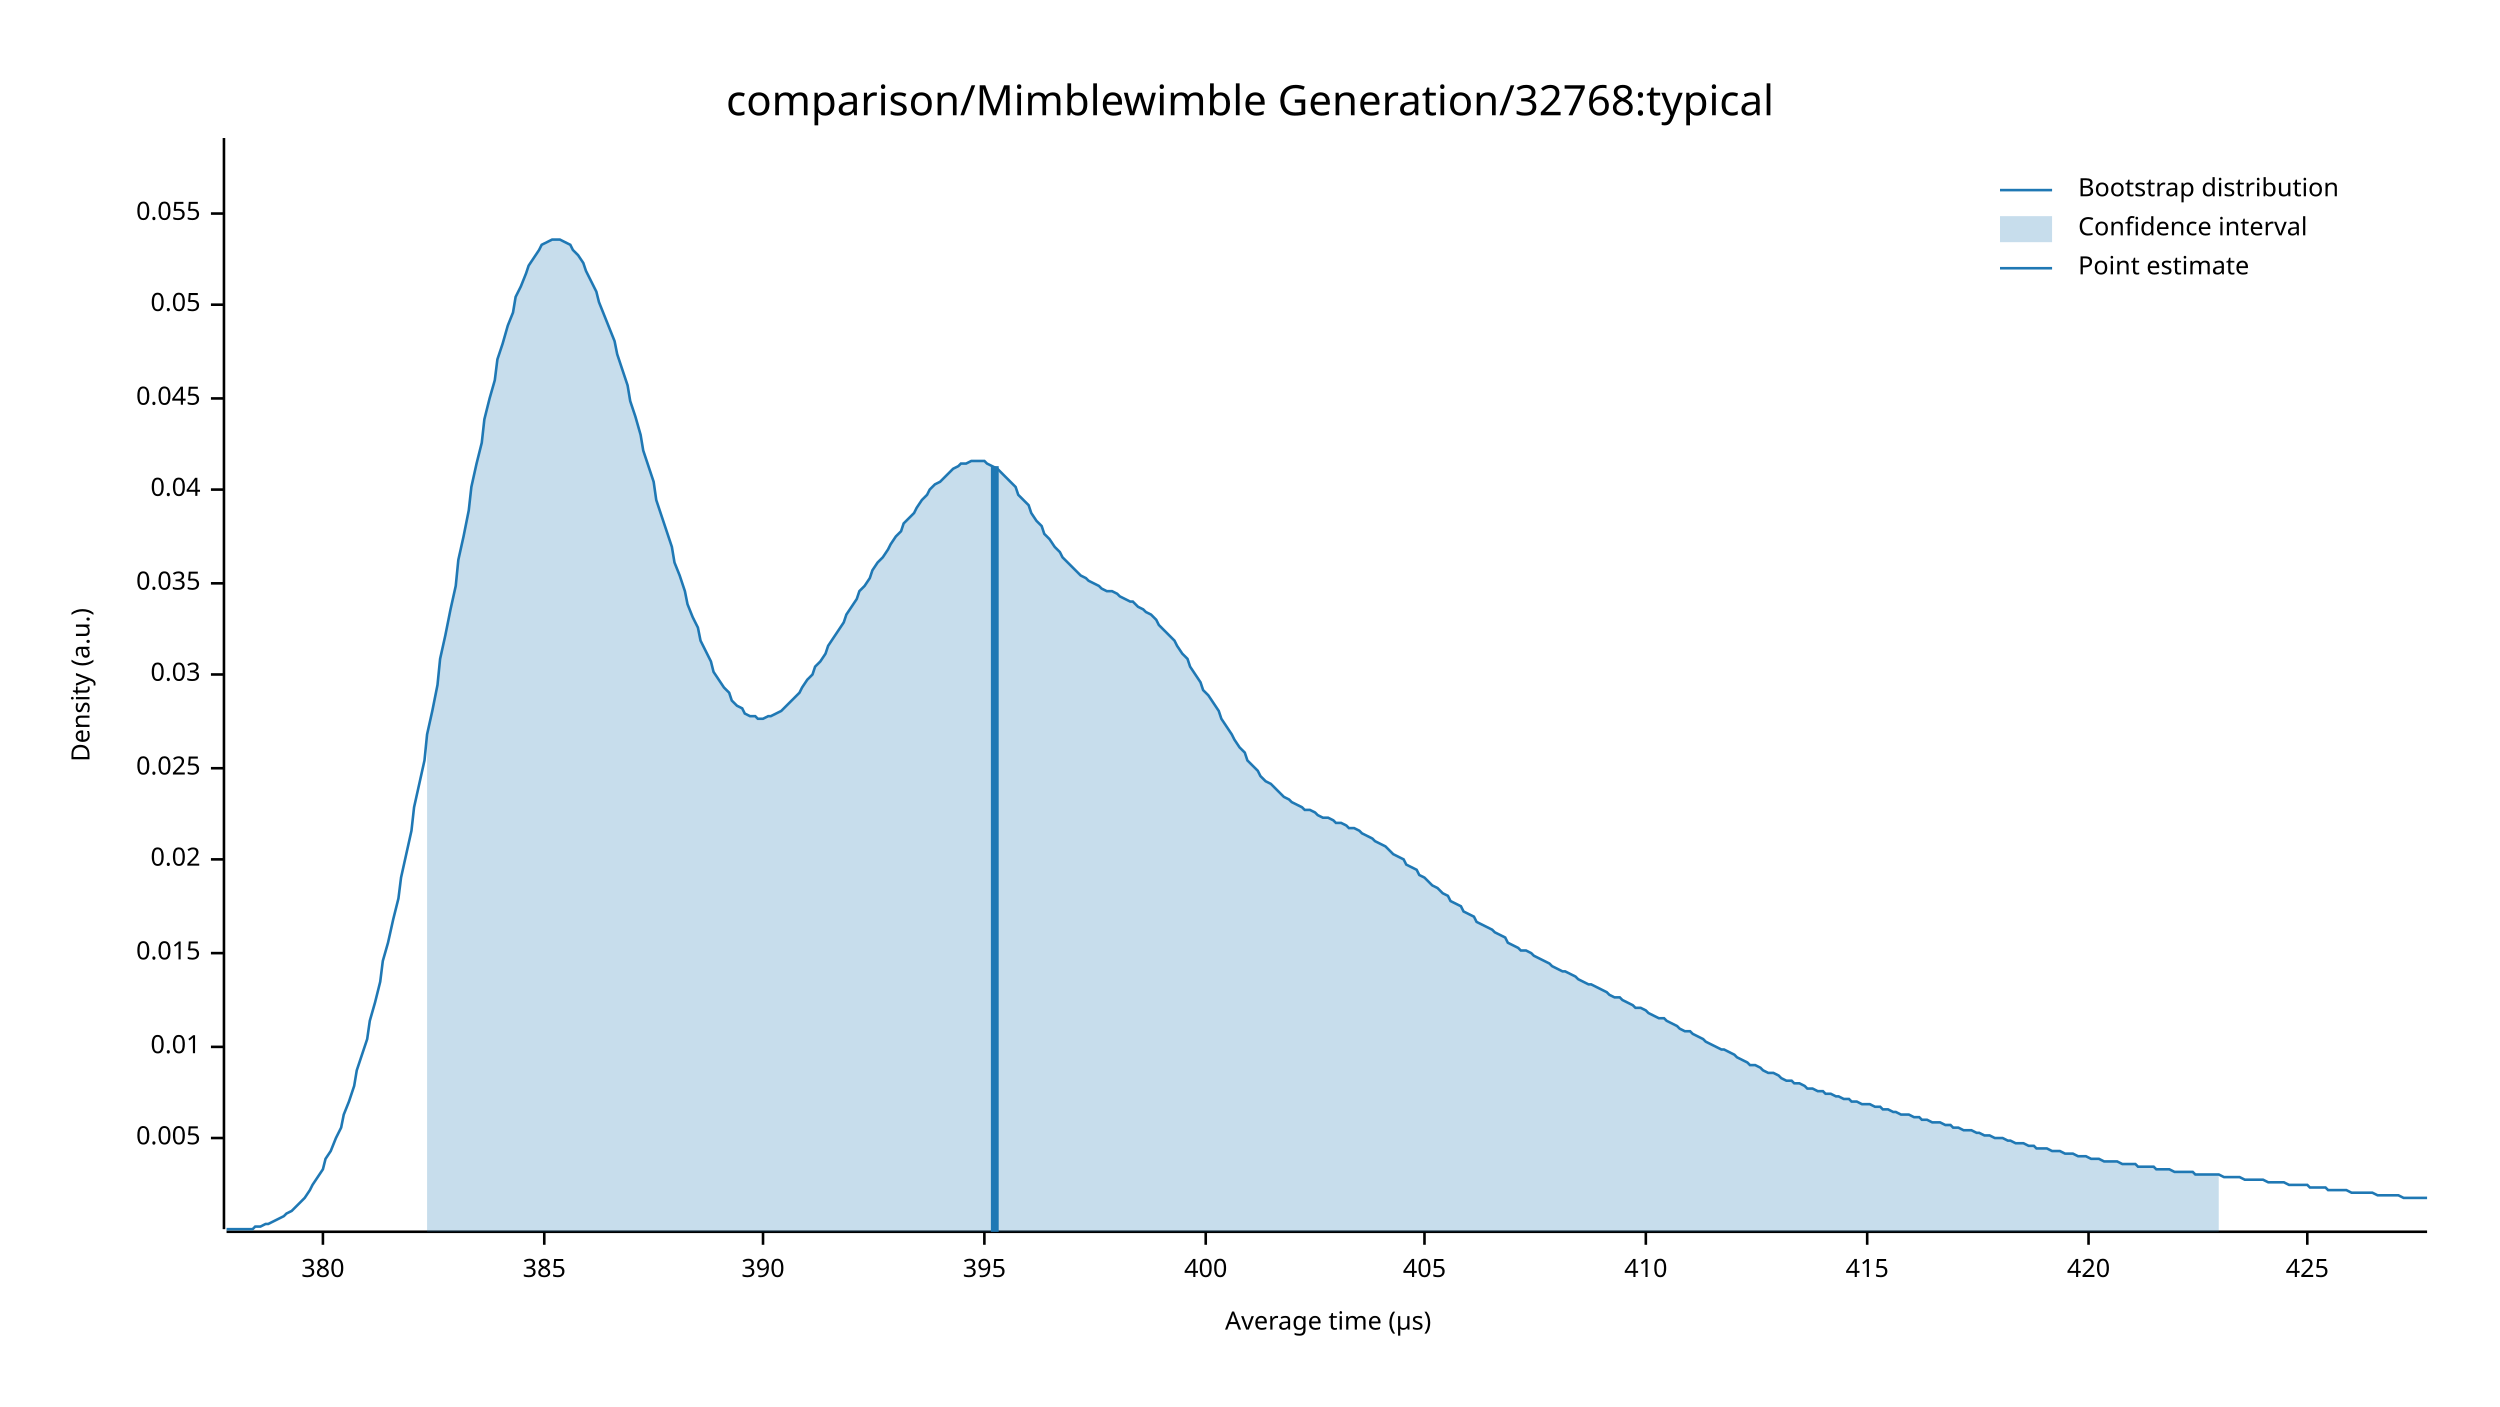
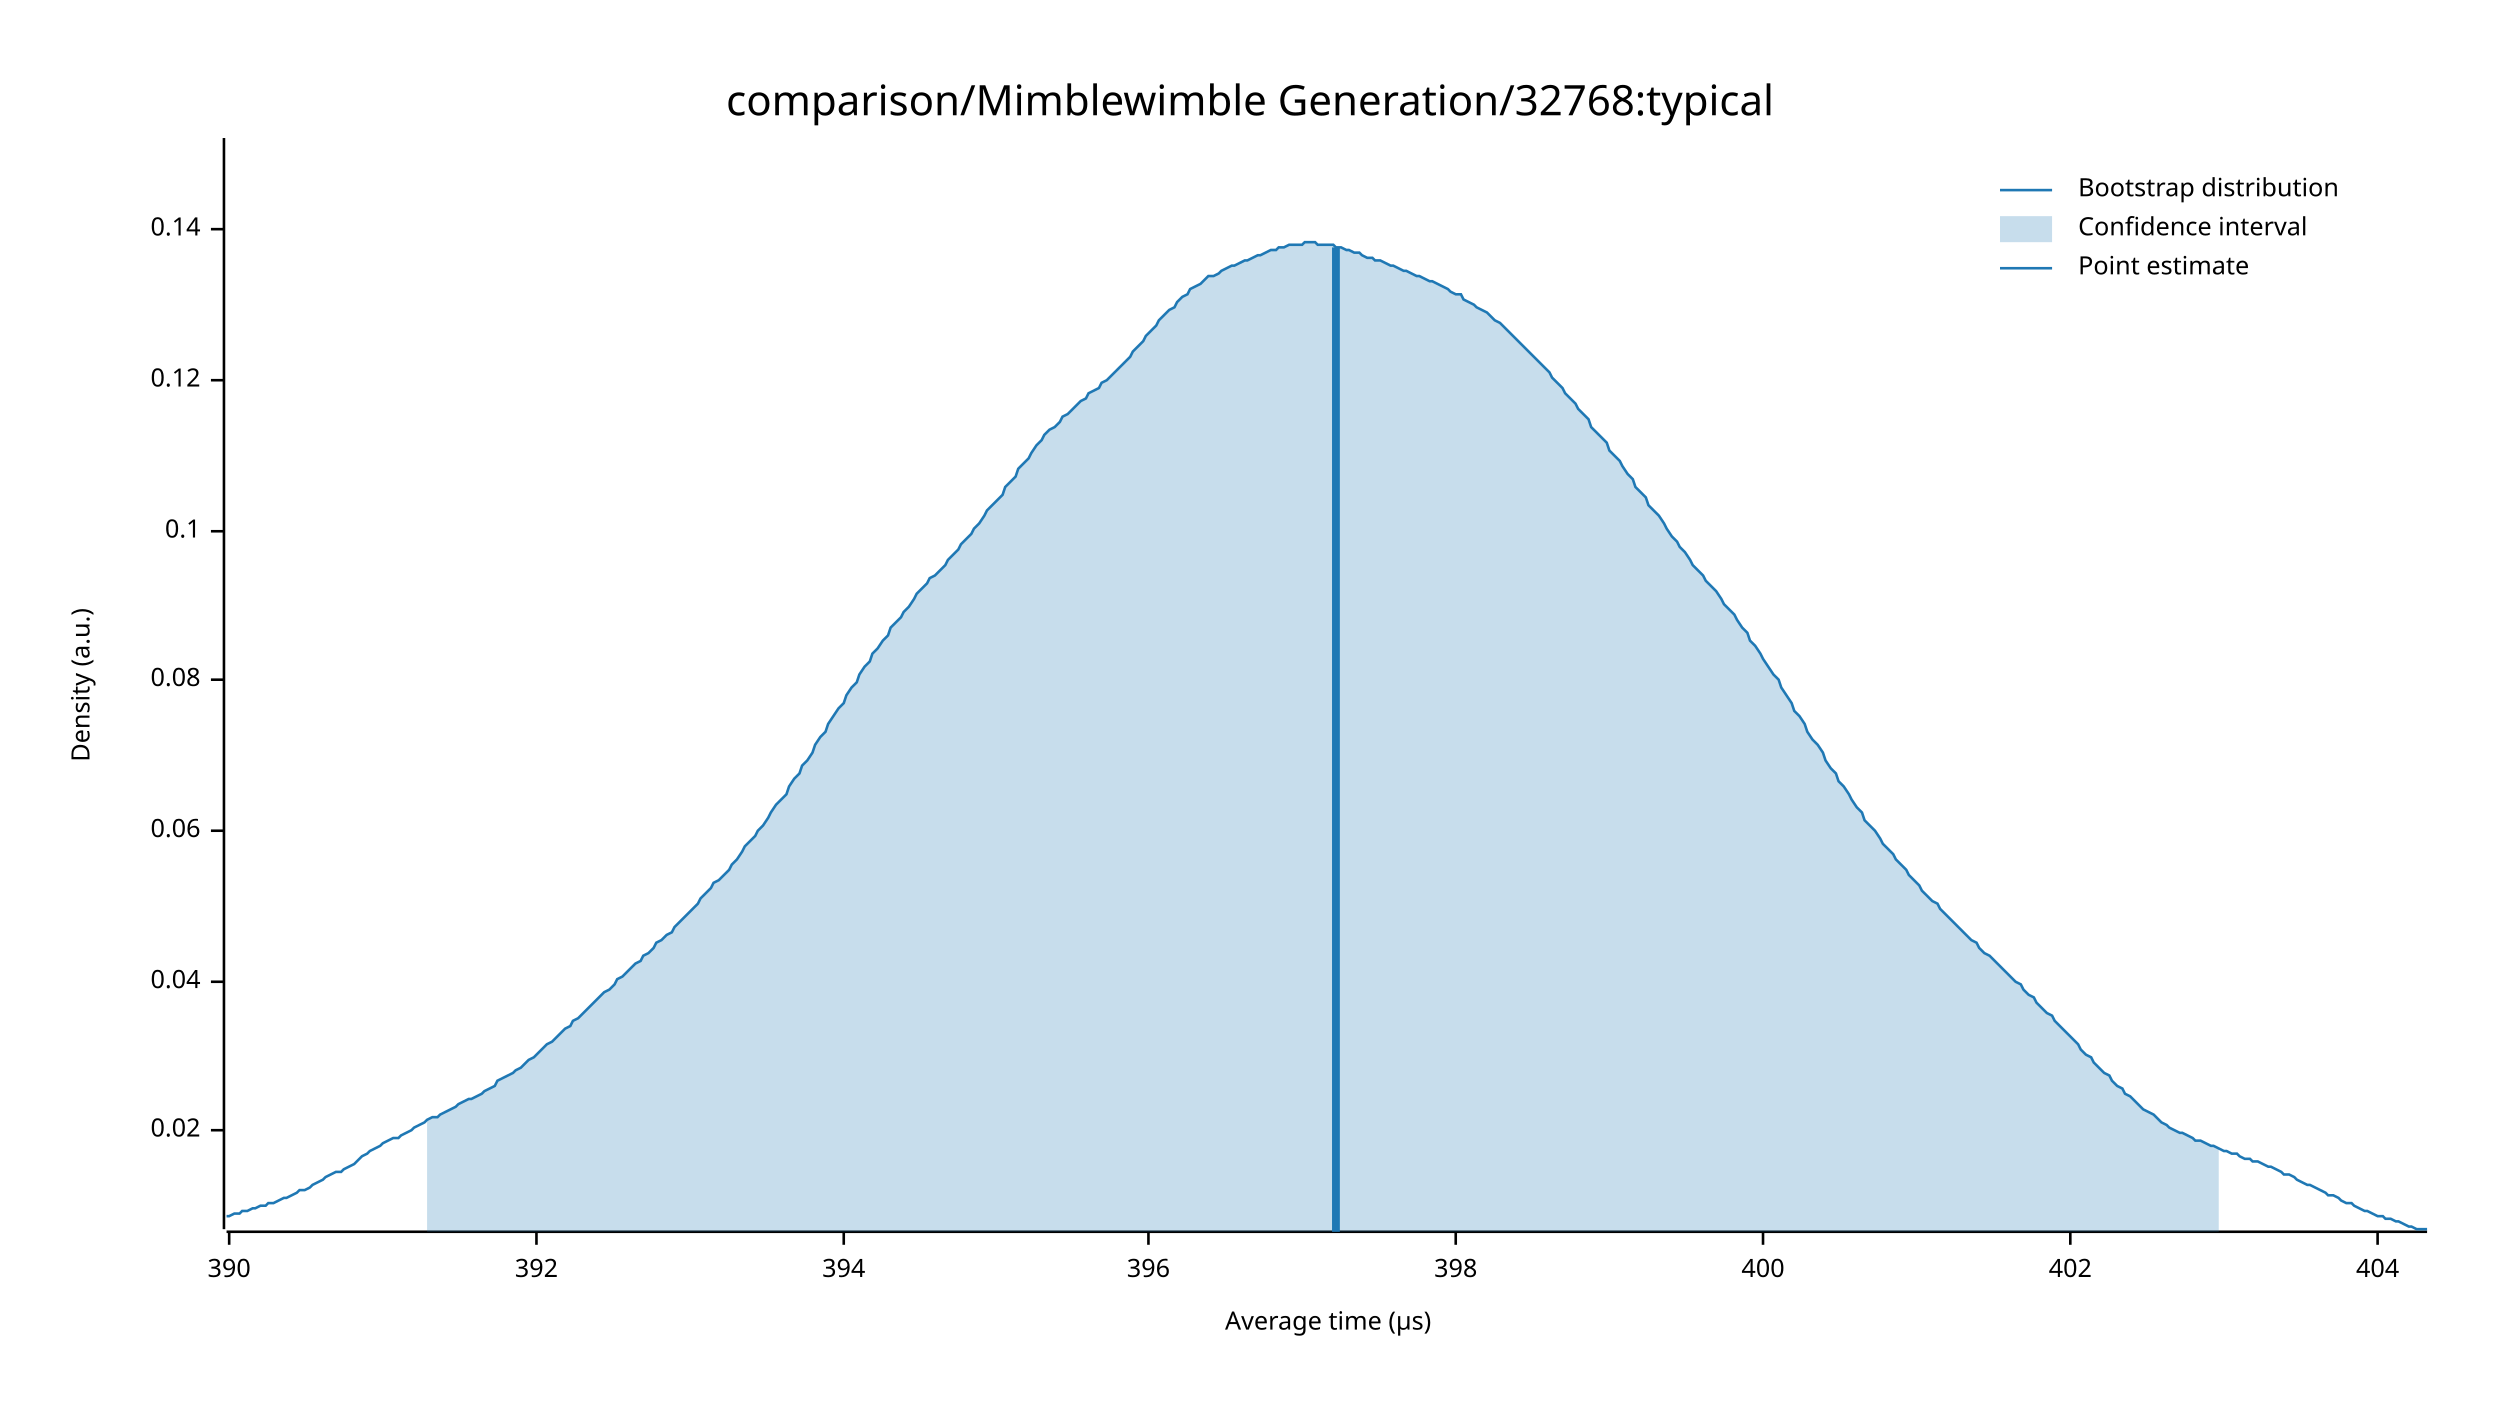
<svg xmlns="http://www.w3.org/2000/svg" width="960" height="540" viewBox="0 0 960 540">
  <text x="480" y="32" dy="0.76em" text-anchor="middle" font-family="sans-serif" font-size="16.129" opacity="1" fill="#000000">
comparison/Mimblewimble Generation/32768:typical
</text>
  <text x="27" y="263" dy="0.76em" text-anchor="middle" font-family="sans-serif" font-size="9.677" opacity="1" fill="#000000" transform="rotate(270, 27, 263)">
Density (a.u.)
</text>
  <text x="510" y="513" dy="-0.5ex" text-anchor="middle" font-family="sans-serif" font-size="9.677" opacity="1" fill="#000000">
Average time (µs)
</text>
  <polyline fill="none" opacity="1" stroke="#000000" stroke-width="1" points="86,53 86,472 " />
-   <text x="77" y="437" dy="0.5ex" text-anchor="end" font-family="sans-serif" font-size="9.677" opacity="1" fill="#000000">
- 0.005
- </text>
-   <polyline fill="none" opacity="1" stroke="#000000" stroke-width="1" points="81,437 86,437 " />
-   <text x="77" y="402" dy="0.5ex" text-anchor="end" font-family="sans-serif" font-size="9.677" opacity="1" fill="#000000">
- 0.01
- </text>
-   <polyline fill="none" opacity="1" stroke="#000000" stroke-width="1" points="81,402 86,402 " />
-   <text x="77" y="366" dy="0.5ex" text-anchor="end" font-family="sans-serif" font-size="9.677" opacity="1" fill="#000000">
- 0.015
- </text>
-   <polyline fill="none" opacity="1" stroke="#000000" stroke-width="1" points="81,366 86,366 " />
-   <text x="77" y="330" dy="0.5ex" text-anchor="end" font-family="sans-serif" font-size="9.677" opacity="1" fill="#000000">
+   <text x="77" y="434" dy="0.5ex" text-anchor="end" font-family="sans-serif" font-size="9.677" opacity="1" fill="#000000">
0.02
</text>
-   <polyline fill="none" opacity="1" stroke="#000000" stroke-width="1" points="81,330 86,330 " />
-   <text x="77" y="295" dy="0.5ex" text-anchor="end" font-family="sans-serif" font-size="9.677" opacity="1" fill="#000000">
- 0.025
- </text>
-   <polyline fill="none" opacity="1" stroke="#000000" stroke-width="1" points="81,295 86,295 " />
-   <text x="77" y="259" dy="0.5ex" text-anchor="end" font-family="sans-serif" font-size="9.677" opacity="1" fill="#000000">
- 0.03
- </text>
-   <polyline fill="none" opacity="1" stroke="#000000" stroke-width="1" points="81,259 86,259 " />
-   <text x="77" y="224" dy="0.5ex" text-anchor="end" font-family="sans-serif" font-size="9.677" opacity="1" fill="#000000">
- 0.035
- </text>
-   <polyline fill="none" opacity="1" stroke="#000000" stroke-width="1" points="81,224 86,224 " />
-   <text x="77" y="188" dy="0.5ex" text-anchor="end" font-family="sans-serif" font-size="9.677" opacity="1" fill="#000000">
+   <polyline fill="none" opacity="1" stroke="#000000" stroke-width="1" points="81,434 86,434 " />
+   <text x="77" y="377" dy="0.5ex" text-anchor="end" font-family="sans-serif" font-size="9.677" opacity="1" fill="#000000">
0.04
</text>
-   <polyline fill="none" opacity="1" stroke="#000000" stroke-width="1" points="81,188 86,188 " />
-   <text x="77" y="153" dy="0.5ex" text-anchor="end" font-family="sans-serif" font-size="9.677" opacity="1" fill="#000000">
- 0.045
+   <polyline fill="none" opacity="1" stroke="#000000" stroke-width="1" points="81,377 86,377 " />
+   <text x="77" y="319" dy="0.5ex" text-anchor="end" font-family="sans-serif" font-size="9.677" opacity="1" fill="#000000">
+ 0.06
</text>
-   <polyline fill="none" opacity="1" stroke="#000000" stroke-width="1" points="81,153 86,153 " />
-   <text x="77" y="117" dy="0.5ex" text-anchor="end" font-family="sans-serif" font-size="9.677" opacity="1" fill="#000000">
- 0.05
+   <polyline fill="none" opacity="1" stroke="#000000" stroke-width="1" points="81,319 86,319 " />
+   <text x="77" y="261" dy="0.5ex" text-anchor="end" font-family="sans-serif" font-size="9.677" opacity="1" fill="#000000">
+ 0.08
</text>
-   <polyline fill="none" opacity="1" stroke="#000000" stroke-width="1" points="81,117 86,117 " />
-   <text x="77" y="82" dy="0.5ex" text-anchor="end" font-family="sans-serif" font-size="9.677" opacity="1" fill="#000000">
- 0.055
+   <polyline fill="none" opacity="1" stroke="#000000" stroke-width="1" points="81,261 86,261 " />
+   <text x="77" y="204" dy="0.5ex" text-anchor="end" font-family="sans-serif" font-size="9.677" opacity="1" fill="#000000">
+ 0.1
</text>
-   <polyline fill="none" opacity="1" stroke="#000000" stroke-width="1" points="81,82 86,82 " />
+   <polyline fill="none" opacity="1" stroke="#000000" stroke-width="1" points="81,204 86,204 " />
+   <text x="77" y="146" dy="0.5ex" text-anchor="end" font-family="sans-serif" font-size="9.677" opacity="1" fill="#000000">
+ 0.12
+ </text>
+   <polyline fill="none" opacity="1" stroke="#000000" stroke-width="1" points="81,146 86,146 " />
+   <text x="77" y="88" dy="0.5ex" text-anchor="end" font-family="sans-serif" font-size="9.677" opacity="1" fill="#000000">
+ 0.14
+ </text>
+   <polyline fill="none" opacity="1" stroke="#000000" stroke-width="1" points="81,88 86,88 " />
  <polyline fill="none" opacity="1" stroke="#000000" stroke-width="1" points="87,473 932,473 " />
-   <text x="124" y="483" dy="0.76em" text-anchor="middle" font-family="sans-serif" font-size="9.677" opacity="1" fill="#000000">
- 380
- </text>
-   <polyline fill="none" opacity="1" stroke="#000000" stroke-width="1" points="124,473 124,478 " />
-   <text x="209" y="483" dy="0.76em" text-anchor="middle" font-family="sans-serif" font-size="9.677" opacity="1" fill="#000000">
- 385
- </text>
-   <polyline fill="none" opacity="1" stroke="#000000" stroke-width="1" points="209,473 209,478 " />
-   <text x="293" y="483" dy="0.76em" text-anchor="middle" font-family="sans-serif" font-size="9.677" opacity="1" fill="#000000">
+   <text x="88" y="483" dy="0.76em" text-anchor="middle" font-family="sans-serif" font-size="9.677" opacity="1" fill="#000000">
390
</text>
-   <polyline fill="none" opacity="1" stroke="#000000" stroke-width="1" points="293,473 293,478 " />
-   <text x="378" y="483" dy="0.76em" text-anchor="middle" font-family="sans-serif" font-size="9.677" opacity="1" fill="#000000">
- 395
+   <polyline fill="none" opacity="1" stroke="#000000" stroke-width="1" points="88,473 88,478 " />
+   <text x="206" y="483" dy="0.76em" text-anchor="middle" font-family="sans-serif" font-size="9.677" opacity="1" fill="#000000">
+ 392
</text>
-   <polyline fill="none" opacity="1" stroke="#000000" stroke-width="1" points="378,473 378,478 " />
-   <text x="463" y="483" dy="0.76em" text-anchor="middle" font-family="sans-serif" font-size="9.677" opacity="1" fill="#000000">
+   <polyline fill="none" opacity="1" stroke="#000000" stroke-width="1" points="206,473 206,478 " />
+   <text x="324" y="483" dy="0.76em" text-anchor="middle" font-family="sans-serif" font-size="9.677" opacity="1" fill="#000000">
+ 394
+ </text>
+   <polyline fill="none" opacity="1" stroke="#000000" stroke-width="1" points="324,473 324,478 " />
+   <text x="441" y="483" dy="0.76em" text-anchor="middle" font-family="sans-serif" font-size="9.677" opacity="1" fill="#000000">
+ 396
+ </text>
+   <polyline fill="none" opacity="1" stroke="#000000" stroke-width="1" points="441,473 441,478 " />
+   <text x="559" y="483" dy="0.76em" text-anchor="middle" font-family="sans-serif" font-size="9.677" opacity="1" fill="#000000">
+ 398
+ </text>
+   <polyline fill="none" opacity="1" stroke="#000000" stroke-width="1" points="559,473 559,478 " />
+   <text x="677" y="483" dy="0.76em" text-anchor="middle" font-family="sans-serif" font-size="9.677" opacity="1" fill="#000000">
400
</text>
-   <polyline fill="none" opacity="1" stroke="#000000" stroke-width="1" points="463,473 463,478 " />
-   <text x="547" y="483" dy="0.76em" text-anchor="middle" font-family="sans-serif" font-size="9.677" opacity="1" fill="#000000">
- 405
+   <polyline fill="none" opacity="1" stroke="#000000" stroke-width="1" points="677,473 677,478 " />
+   <text x="795" y="483" dy="0.76em" text-anchor="middle" font-family="sans-serif" font-size="9.677" opacity="1" fill="#000000">
+ 402
</text>
-   <polyline fill="none" opacity="1" stroke="#000000" stroke-width="1" points="547,473 547,478 " />
-   <text x="632" y="483" dy="0.76em" text-anchor="middle" font-family="sans-serif" font-size="9.677" opacity="1" fill="#000000">
- 410
+   <polyline fill="none" opacity="1" stroke="#000000" stroke-width="1" points="795,473 795,478 " />
+   <text x="913" y="483" dy="0.76em" text-anchor="middle" font-family="sans-serif" font-size="9.677" opacity="1" fill="#000000">
+ 404
</text>
-   <polyline fill="none" opacity="1" stroke="#000000" stroke-width="1" points="632,473 632,478 " />
-   <text x="717" y="483" dy="0.76em" text-anchor="middle" font-family="sans-serif" font-size="9.677" opacity="1" fill="#000000">
- 415
- </text>
-   <polyline fill="none" opacity="1" stroke="#000000" stroke-width="1" points="717,473 717,478 " />
-   <text x="802" y="483" dy="0.76em" text-anchor="middle" font-family="sans-serif" font-size="9.677" opacity="1" fill="#000000">
- 420
- </text>
-   <polyline fill="none" opacity="1" stroke="#000000" stroke-width="1" points="802,473 802,478 " />
-   <text x="886" y="483" dy="0.76em" text-anchor="middle" font-family="sans-serif" font-size="9.677" opacity="1" fill="#000000">
- 425
- </text>
-   <polyline fill="none" opacity="1" stroke="#000000" stroke-width="1" points="886,473 886,478 " />
-   <polyline fill="none" opacity="1" stroke="#1F78B4" stroke-width="1" points="87,472 88,472 90,472 92,472 93,472 95,472 97,472 98,471 100,471 102,470 103,470 105,469 107,468 109,467 110,466 112,465 114,463 115,462 117,460 119,457 120,455 122,452 124,449 125,445 127,442 129,437 131,433 132,428 134,423 136,417 137,411 139,405 141,399 142,392 144,385 146,377 147,369 149,362 151,353 153,345 154,337 156,328 158,319 159,310 161,301 163,292 164,282 166,273 168,263 169,253 171,244 173,234 175,225 176,215 178,206 180,196 181,187 183,178 185,170 186,161 188,153 190,146 191,138 193,132 195,125 197,120 198,114 200,110 202,105 203,102 205,99 207,96 208,94 210,93 212,92 214,92 215,92 217,93 219,94 220,96 222,98 224,101 225,104 227,108 229,112 230,116 232,121 234,126 236,131 237,136 239,142 241,148 242,154 244,160 246,167 247,173 249,179 251,185 252,192 254,198 256,204 258,210 259,216 261,221 263,227 264,232 266,237 268,241 269,246 271,250 273,254 274,258 276,261 278,264 280,266 281,269 283,271 285,272 286,274 288,275 290,275 291,276 293,276 295,275 296,275 298,274 300,273 302,271 303,270 305,268 307,266 308,264 310,261 312,259 313,256 315,254 317,251 318,248 320,245 322,242 324,239 325,236 327,233 329,230 330,227 332,225 334,222 335,219 337,216 339,214 341,211 342,209 344,206 346,204 347,201 349,199 351,197 352,195 354,192 356,190 357,188 359,186 361,185 363,183 364,182 366,180 368,179 369,178 371,178 373,177 374,177 376,177 378,177 379,178 381,179 383,180 385,182 386,183 388,185 390,187 391,190 393,192 395,194 396,197 398,200 400,202 401,205 403,207 405,210 407,212 408,214 410,216 412,218 413,219 415,221 417,222 418,223 420,224 422,225 423,226 425,227 427,227 429,228 430,229 432,230 434,231 435,231 437,233 439,234 440,235 442,236 444,238 445,240 447,242 449,244 451,246 452,248 454,251 456,253 457,256 459,259 461,262 462,265 464,267 466,270 468,273 469,276 471,279 473,282 474,284 476,287 478,289 479,292 481,294 483,296 484,298 486,300 488,301 490,303 491,304 493,306 495,307 496,308 498,309 500,310 501,311 503,311 505,312 506,313 508,314 510,314 512,315 513,316 515,316 517,317 518,318 520,318 522,319 523,320 525,321 527,322 528,323 530,324 532,325 534,327 535,328 537,329 539,330 540,332 542,333 544,334 545,336 547,337 549,339 550,340 552,341 554,343 556,344 557,346 559,347 561,348 562,350 564,351 566,352 567,354 569,355 571,356 573,357 574,358 576,359 578,360 579,362 581,363 583,364 584,365 586,365 588,366 589,367 591,368 593,369 595,370 596,371 598,372 600,373 601,373 603,374 605,375 606,376 608,377 610,378 611,378 613,379 615,380 617,381 618,382 620,383 622,383 623,384 625,385 627,386 628,387 630,387 632,388 633,389 635,390 637,391 639,391 640,392 642,393 644,394 645,395 647,396 649,396 650,397 652,398 654,399 655,400 657,401 659,402 661,403 662,403 664,404 666,405 667,406 669,407 671,408 672,409 674,409 676,410 677,411 679,412 681,412 683,413 684,414 686,415 688,415 689,416 691,416 693,417 694,418 696,418 698,419 700,419 701,420 703,420 705,421 706,421 708,422 710,422 711,423 713,423 715,424 716,424 718,424 720,425 722,425 723,426 725,426 727,427 728,427 730,428 732,428 733,428 735,429 737,429 738,430 740,430 742,431 744,431 745,431 747,432 749,432 750,433 752,433 754,434 755,434 757,434 759,435 760,435 762,436 764,436 766,437 767,437 769,437 771,438 772,438 774,439 776,439 777,439 779,440 781,440 782,441 784,441 786,441 788,442 789,442 791,442 793,443 794,443 796,443 798,444 799,444 801,444 803,445 804,445 806,445 808,446 810,446 811,446 813,446 815,447 816,447 818,447 820,447 821,448 823,448 825,448 827,448 828,449 830,449 832,449 833,449 835,450 837,450 838,450 840,450 842,450 843,451 845,451 847,451 849,451 850,451 852,451 854,452 855,452 857,452 859,452 860,452 862,453 864,453 865,453 867,453 869,453 871,454 872,454 874,454 876,454 877,454 879,455 881,455 882,455 884,455 886,455 887,456 889,456 891,456 893,456 894,457 896,457 898,457 899,457 901,457 903,458 904,458 906,458 908,458 909,458 911,458 913,459 915,459 916,459 918,459 920,459 921,459 923,460 925,460 926,460 928,460 930,460 932,460 " />
-   <polygon opacity="0.25" fill="#1F78B4" points="164,282 166,273 168,263 169,253 171,244 173,234 175,225 176,215 178,206 180,196 181,187 183,178 185,170 186,161 188,153 190,146 191,138 193,132 195,125 197,120 198,114 200,110 202,105 203,102 205,99 207,96 208,94 210,93 212,92 214,92 215,92 217,93 219,94 220,96 222,98 224,101 225,104 227,108 229,112 230,116 232,121 234,126 236,131 237,136 239,142 241,148 242,154 244,160 246,167 247,173 249,179 251,185 252,192 254,198 256,204 258,210 259,216 261,221 263,227 264,232 266,237 268,241 269,246 271,250 273,254 274,258 276,261 278,264 280,266 281,269 283,271 285,272 286,274 288,275 290,275 291,276 293,276 295,275 296,275 298,274 300,273 302,271 303,270 305,268 307,266 308,264 310,261 312,259 313,256 315,254 317,251 318,248 320,245 322,242 324,239 325,236 327,233 329,230 330,227 332,225 334,222 335,219 337,216 339,214 341,211 342,209 344,206 346,204 347,201 349,199 351,197 352,195 354,192 356,190 357,188 359,186 361,185 363,183 364,182 366,180 368,179 369,178 371,178 373,177 374,177 376,177 378,177 379,178 381,179 383,180 385,182 386,183 388,185 390,187 391,190 393,192 395,194 396,197 398,200 400,202 401,205 403,207 405,210 407,212 408,214 410,216 412,218 413,219 415,221 417,222 418,223 420,224 422,225 423,226 425,227 427,227 429,228 430,229 432,230 434,231 435,231 437,233 439,234 440,235 442,236 444,238 445,240 447,242 449,244 451,246 452,248 454,251 456,253 457,256 459,259 461,262 462,265 464,267 466,270 468,273 469,276 471,279 473,282 474,284 476,287 478,289 479,292 481,294 483,296 484,298 486,300 488,301 490,303 491,304 493,306 495,307 496,308 498,309 500,310 501,311 503,311 505,312 506,313 508,314 510,314 512,315 513,316 515,316 517,317 518,318 520,318 522,319 523,320 525,321 527,322 528,323 530,324 532,325 534,327 535,328 537,329 539,330 540,332 542,333 544,334 545,336 547,337 549,339 550,340 552,341 554,343 556,344 557,346 559,347 561,348 562,350 564,351 566,352 567,354 569,355 571,356 573,357 574,358 576,359 578,360 579,362 581,363 583,364 584,365 586,365 588,366 589,367 591,368 593,369 595,370 596,371 598,372 600,373 601,373 603,374 605,375 606,376 608,377 610,378 611,378 613,379 615,380 617,381 618,382 620,383 622,383 623,384 625,385 627,386 628,387 630,387 632,388 633,389 635,390 637,391 639,391 640,392 642,393 644,394 645,395 647,396 649,396 650,397 652,398 654,399 655,400 657,401 659,402 661,403 662,403 664,404 666,405 667,406 669,407 671,408 672,409 674,409 676,410 677,411 679,412 681,412 683,413 684,414 686,415 688,415 689,416 691,416 693,417 694,418 696,418 698,419 700,419 701,420 703,420 705,421 706,421 708,422 710,422 711,423 713,423 715,424 716,424 718,424 720,425 722,425 723,426 725,426 727,427 728,427 730,428 732,428 733,428 735,429 737,429 738,430 740,430 742,431 744,431 745,431 747,432 749,432 750,433 752,433 754,434 755,434 757,434 759,435 760,435 762,436 764,436 766,437 767,437 769,437 771,438 772,438 774,439 776,439 777,439 779,440 781,440 782,441 784,441 786,441 788,442 789,442 791,442 793,443 794,443 796,443 798,444 799,444 801,444 803,445 804,445 806,445 808,446 810,446 811,446 813,446 815,447 816,447 818,447 820,447 821,448 823,448 825,448 827,448 828,449 830,449 832,449 833,449 835,450 837,450 838,450 840,450 842,450 843,451 845,451 847,451 849,451 850,451 852,451 852,473 164,473 " />
-   <polyline fill="none" opacity="1" stroke="#1F78B4" stroke-width="3" points="382,473 382,179 " />
+   <polyline fill="none" opacity="1" stroke="#000000" stroke-width="1" points="913,473 913,478 " />
+   <polyline fill="none" opacity="1" stroke="#1F78B4" stroke-width="1" points="87,467 88,467 90,466 92,466 93,465 95,465 97,464 98,464 100,463 102,463 103,462 105,462 107,461 109,460 110,460 112,459 114,458 115,457 117,457 119,456 120,455 122,454 124,453 125,452 127,451 129,450 131,450 132,449 134,448 136,447 137,446 139,444 141,443 142,442 144,441 146,440 147,439 149,438 151,437 153,437 154,436 156,435 158,434 159,433 161,432 163,431 164,430 166,429 168,429 169,428 171,427 173,426 175,425 176,424 178,423 180,422 181,422 183,421 185,420 186,419 188,418 190,417 191,415 193,414 195,413 197,412 198,411 200,410 202,408 203,407 205,406 207,404 208,403 210,401 212,400 214,398 215,397 217,395 219,394 220,392 222,391 224,389 225,388 227,386 229,384 230,383 232,381 234,380 236,378 237,376 239,375 241,373 242,372 244,370 246,369 247,367 249,366 251,364 252,362 254,361 256,359 258,358 259,356 261,354 263,352 264,351 266,349 268,347 269,345 271,343 273,341 274,339 276,338 278,336 280,334 281,332 283,330 285,327 286,325 288,323 290,321 291,319 293,317 295,314 296,312 298,309 300,307 302,305 303,302 305,299 307,297 308,294 310,292 312,289 313,286 315,283 317,281 318,278 320,275 322,272 324,270 325,267 327,264 329,262 330,259 332,256 334,254 335,251 337,249 339,246 341,244 342,241 344,239 346,237 347,235 349,233 351,230 352,228 354,226 356,224 357,222 359,221 361,219 363,217 364,215 366,213 368,211 369,209 371,207 373,205 374,203 376,201 378,198 379,196 381,194 383,192 385,190 386,187 388,185 390,183 391,180 393,178 395,176 396,174 398,171 400,169 401,167 403,165 405,164 407,162 408,160 410,159 412,157 413,156 415,154 417,153 418,151 420,150 422,149 423,147 425,146 427,144 429,142 430,141 432,139 434,137 435,135 437,133 439,131 440,129 442,127 444,125 445,123 447,121 449,119 451,118 452,116 454,114 456,113 457,111 459,110 461,109 462,108 464,106 466,106 468,105 469,104 471,103 473,102 474,102 476,101 478,100 479,100 481,99 483,98 484,98 486,97 488,96 490,96 491,95 493,95 495,94 496,94 498,94 500,94 501,93 503,93 505,93 506,94 508,94 510,94 512,94 513,95 515,95 517,96 518,96 520,97 522,97 523,98 525,99 527,99 528,100 530,100 532,101 534,102 535,102 537,103 539,104 540,104 542,105 544,106 545,106 547,107 549,108 550,108 552,109 554,110 556,111 557,112 559,113 561,113 562,115 564,116 566,117 567,118 569,119 571,120 573,122 574,123 576,124 578,126 579,127 581,129 583,131 584,132 586,134 588,136 589,137 591,139 593,141 595,143 596,145 598,147 600,149 601,151 603,153 605,155 606,157 608,159 610,161 611,164 613,166 615,168 617,170 618,173 620,175 622,177 623,179 625,182 627,184 628,187 630,189 632,191 633,194 635,196 637,198 639,201 640,203 642,206 644,208 645,210 647,212 649,215 650,217 652,219 654,221 655,223 657,225 659,227 661,230 662,232 664,234 666,236 667,238 669,241 671,243 672,246 674,248 676,251 677,253 679,256 681,259 683,261 684,264 686,267 688,270 689,273 691,275 693,278 694,281 696,284 698,286 700,289 701,292 703,295 705,297 706,300 708,302 710,305 711,307 713,310 715,312 716,315 718,317 720,319 722,322 723,324 725,326 727,328 728,330 730,332 732,334 733,336 735,338 737,340 738,342 740,344 742,346 744,347 745,349 747,351 749,353 750,354 752,356 754,358 755,359 757,361 759,362 760,364 762,366 764,367 766,369 767,370 769,372 771,374 772,375 774,377 776,378 777,380 779,382 781,383 782,385 784,387 786,389 788,390 789,392 791,394 793,396 794,397 796,399 798,401 799,403 801,405 803,406 804,408 806,410 808,412 810,413 811,415 813,417 815,418 816,420 818,421 820,423 821,424 823,426 825,427 827,428 828,429 830,431 832,432 833,433 835,434 837,435 838,435 840,436 842,437 843,438 845,438 847,439 849,440 850,440 852,441 854,442 855,442 857,443 859,443 860,444 862,445 864,445 865,446 867,446 869,447 871,448 872,448 874,449 876,450 877,451 879,451 881,452 882,453 884,454 886,455 887,455 889,456 891,457 893,458 894,459 896,459 898,460 899,461 901,462 903,462 904,463 906,464 908,465 909,465 911,466 913,467 915,467 916,468 918,468 920,469 921,469 923,470 925,471 926,471 928,472 930,472 932,472 " />
+   <polygon opacity="0.25" fill="#1F78B4" points="164,430 166,429 168,429 169,428 171,427 173,426 175,425 176,424 178,423 180,422 181,422 183,421 185,420 186,419 188,418 190,417 191,415 193,414 195,413 197,412 198,411 200,410 202,408 203,407 205,406 207,404 208,403 210,401 212,400 214,398 215,397 217,395 219,394 220,392 222,391 224,389 225,388 227,386 229,384 230,383 232,381 234,380 236,378 237,376 239,375 241,373 242,372 244,370 246,369 247,367 249,366 251,364 252,362 254,361 256,359 258,358 259,356 261,354 263,352 264,351 266,349 268,347 269,345 271,343 273,341 274,339 276,338 278,336 280,334 281,332 283,330 285,327 286,325 288,323 290,321 291,319 293,317 295,314 296,312 298,309 300,307 302,305 303,302 305,299 307,297 308,294 310,292 312,289 313,286 315,283 317,281 318,278 320,275 322,272 324,270 325,267 327,264 329,262 330,259 332,256 334,254 335,251 337,249 339,246 341,244 342,241 344,239 346,237 347,235 349,233 351,230 352,228 354,226 356,224 357,222 359,221 361,219 363,217 364,215 366,213 368,211 369,209 371,207 373,205 374,203 376,201 378,198 379,196 381,194 383,192 385,190 386,187 388,185 390,183 391,180 393,178 395,176 396,174 398,171 400,169 401,167 403,165 405,164 407,162 408,160 410,159 412,157 413,156 415,154 417,153 418,151 420,150 422,149 423,147 425,146 427,144 429,142 430,141 432,139 434,137 435,135 437,133 439,131 440,129 442,127 444,125 445,123 447,121 449,119 451,118 452,116 454,114 456,113 457,111 459,110 461,109 462,108 464,106 466,106 468,105 469,104 471,103 473,102 474,102 476,101 478,100 479,100 481,99 483,98 484,98 486,97 488,96 490,96 491,95 493,95 495,94 496,94 498,94 500,94 501,93 503,93 505,93 506,94 508,94 510,94 512,94 513,95 515,95 517,96 518,96 520,97 522,97 523,98 525,99 527,99 528,100 530,100 532,101 534,102 535,102 537,103 539,104 540,104 542,105 544,106 545,106 547,107 549,108 550,108 552,109 554,110 556,111 557,112 559,113 561,113 562,115 564,116 566,117 567,118 569,119 571,120 573,122 574,123 576,124 578,126 579,127 581,129 583,131 584,132 586,134 588,136 589,137 591,139 593,141 595,143 596,145 598,147 600,149 601,151 603,153 605,155 606,157 608,159 610,161 611,164 613,166 615,168 617,170 618,173 620,175 622,177 623,179 625,182 627,184 628,187 630,189 632,191 633,194 635,196 637,198 639,201 640,203 642,206 644,208 645,210 647,212 649,215 650,217 652,219 654,221 655,223 657,225 659,227 661,230 662,232 664,234 666,236 667,238 669,241 671,243 672,246 674,248 676,251 677,253 679,256 681,259 683,261 684,264 686,267 688,270 689,273 691,275 693,278 694,281 696,284 698,286 700,289 701,292 703,295 705,297 706,300 708,302 710,305 711,307 713,310 715,312 716,315 718,317 720,319 722,322 723,324 725,326 727,328 728,330 730,332 732,334 733,336 735,338 737,340 738,342 740,344 742,346 744,347 745,349 747,351 749,353 750,354 752,356 754,358 755,359 757,361 759,362 760,364 762,366 764,367 766,369 767,370 769,372 771,374 772,375 774,377 776,378 777,380 779,382 781,383 782,385 784,387 786,389 788,390 789,392 791,394 793,396 794,397 796,399 798,401 799,403 801,405 803,406 804,408 806,410 808,412 810,413 811,415 813,417 815,418 816,420 818,421 820,423 821,424 823,426 825,427 827,428 828,429 830,431 832,432 833,433 835,434 837,435 838,435 840,436 842,437 843,438 845,438 847,439 849,440 850,440 852,441 852,473 164,473 " />
+   <polyline fill="none" opacity="1" stroke="#1F78B4" stroke-width="3" points="513,473 513,95 " />
  <text x="798" y="68" dy="0.76em" text-anchor="start" font-family="sans-serif" font-size="9.677" opacity="1" fill="#000000">
Bootstrap distribution
</text>
  <text x="798" y="83" dy="0.76em" text-anchor="start" font-family="sans-serif" font-size="9.677" opacity="1" fill="#000000">
Confidence interval
</text>
  <text x="798" y="98" dy="0.76em" text-anchor="start" font-family="sans-serif" font-size="9.677" opacity="1" fill="#000000">
Point estimate
</text>
  <polyline fill="none" opacity="1" stroke="#1F78B4" stroke-width="1" points="768,73 788,73 " />
  <rect x="768" y="83" width="20" height="10" opacity="0.25" fill="#1F78B4" stroke="none" />
  <polyline fill="none" opacity="1" stroke="#1F78B4" stroke-width="1" points="768,103 788,103 " />
</svg>
